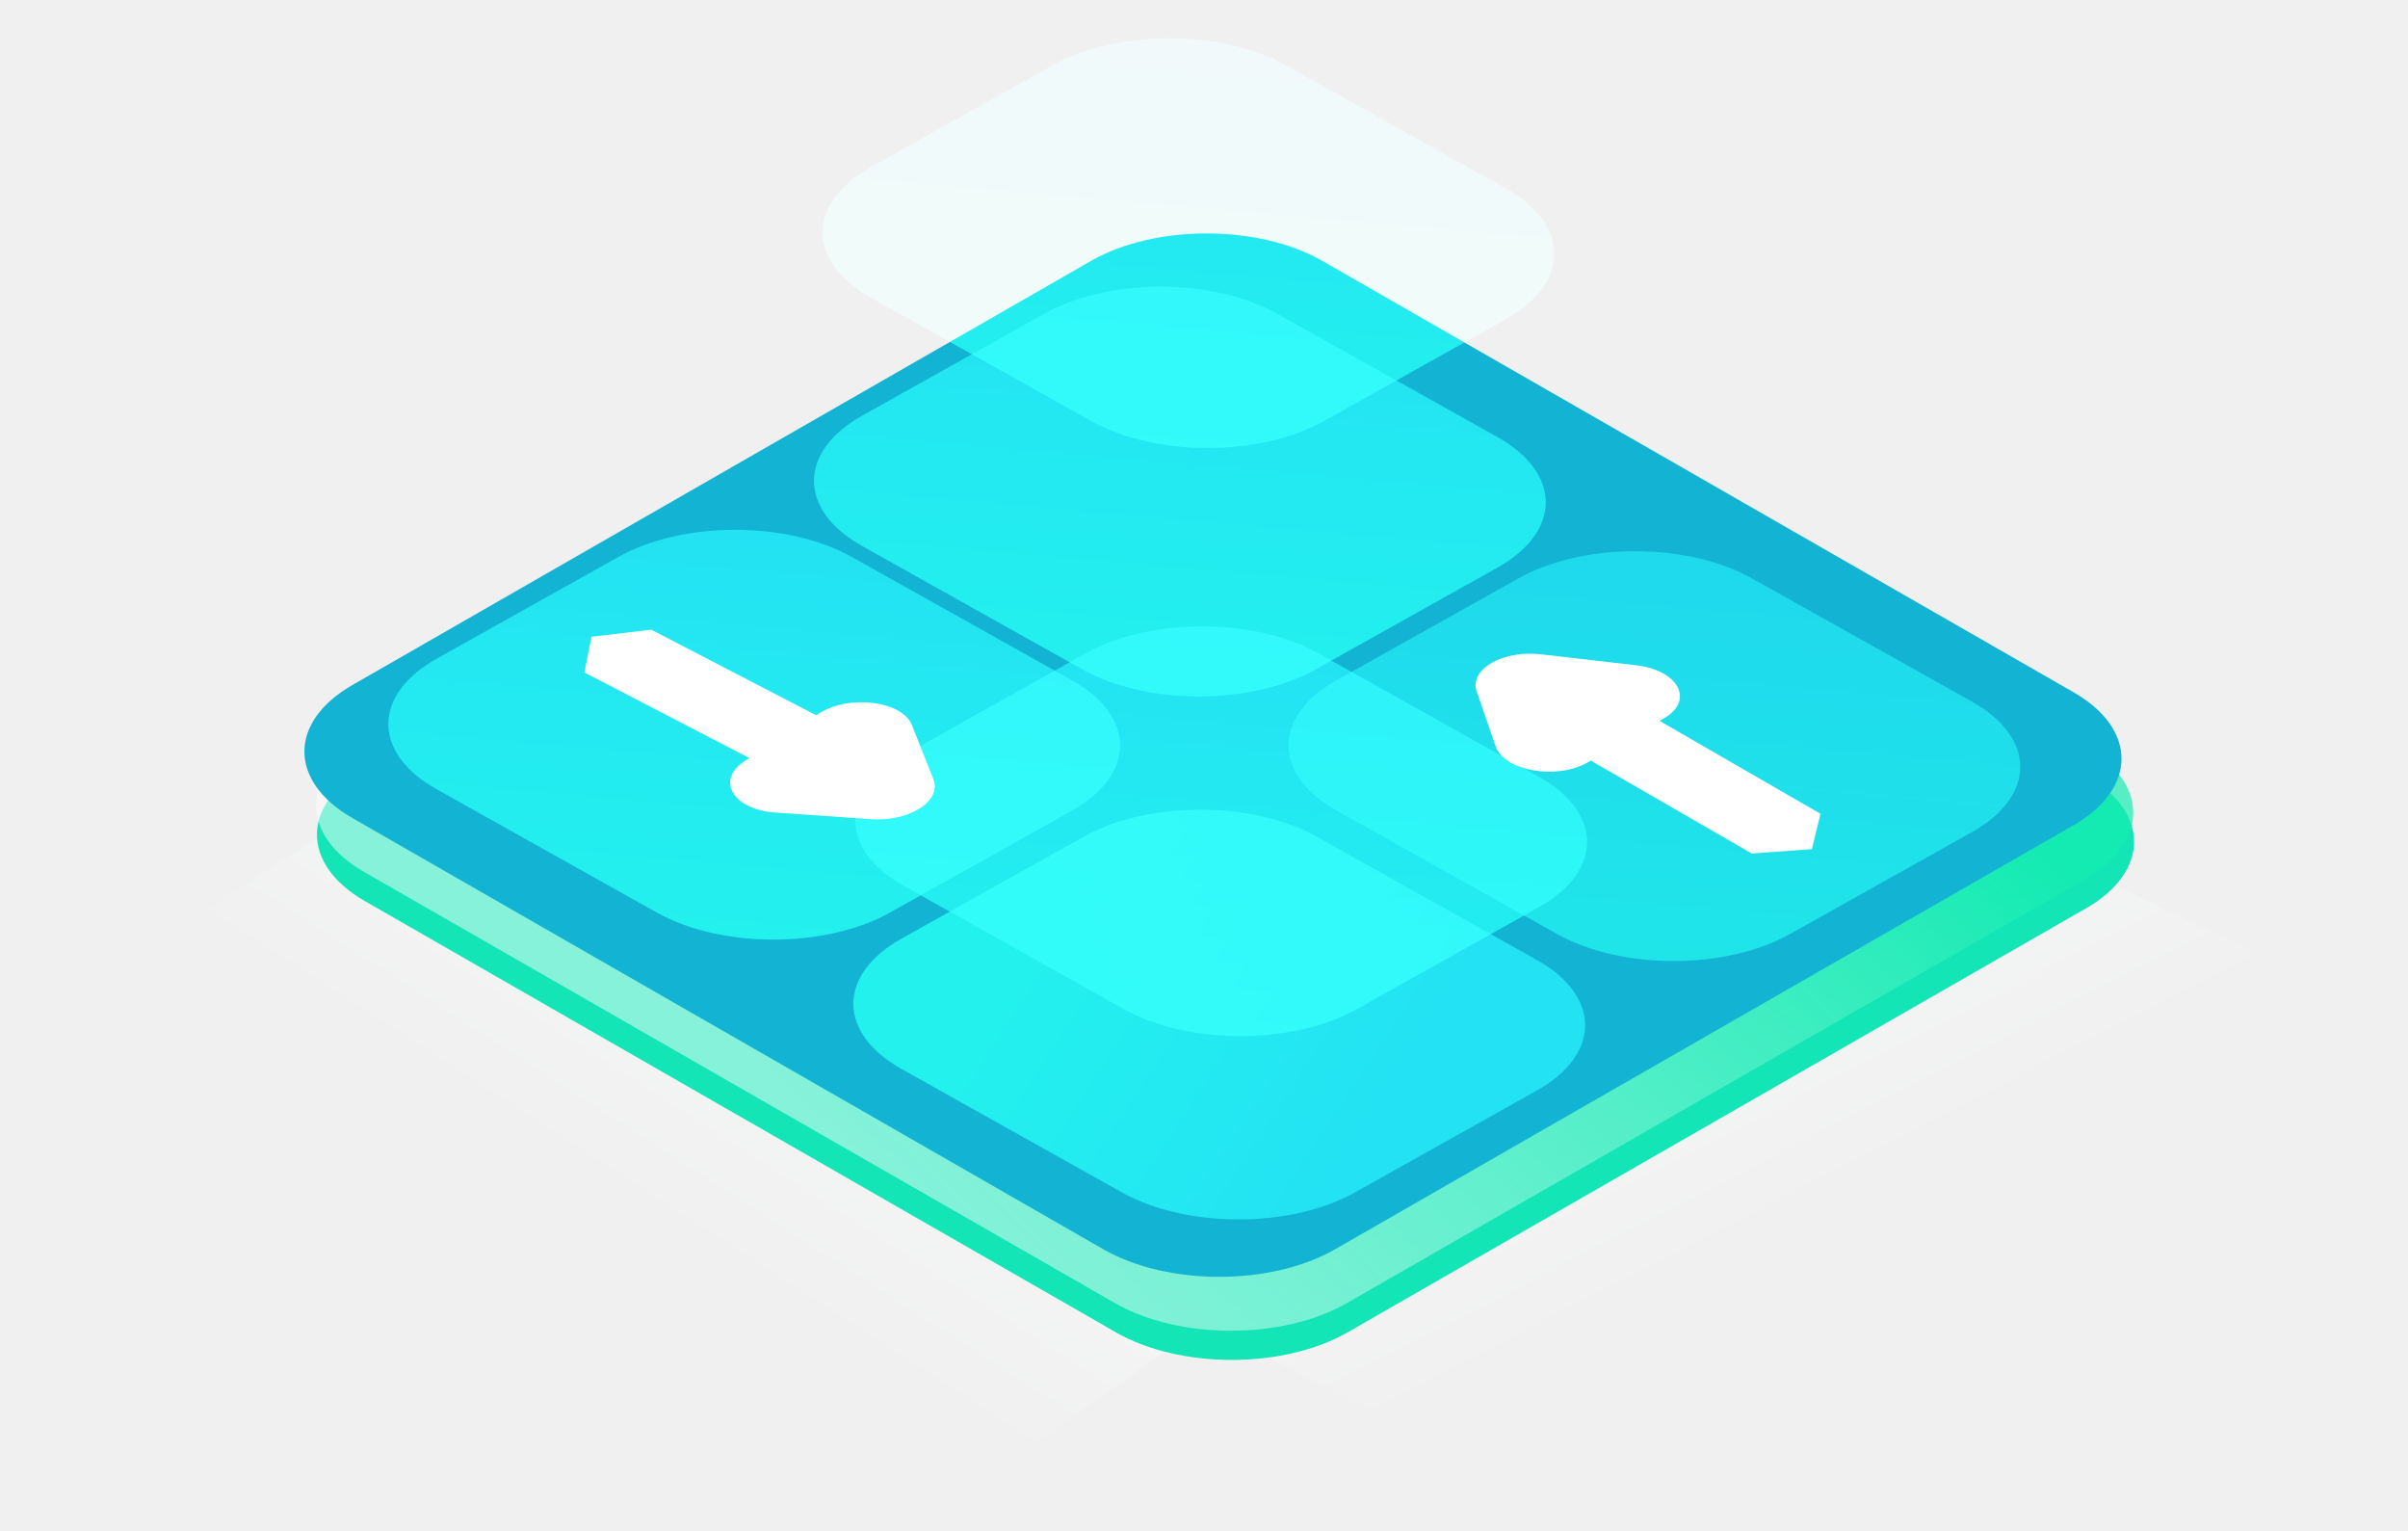
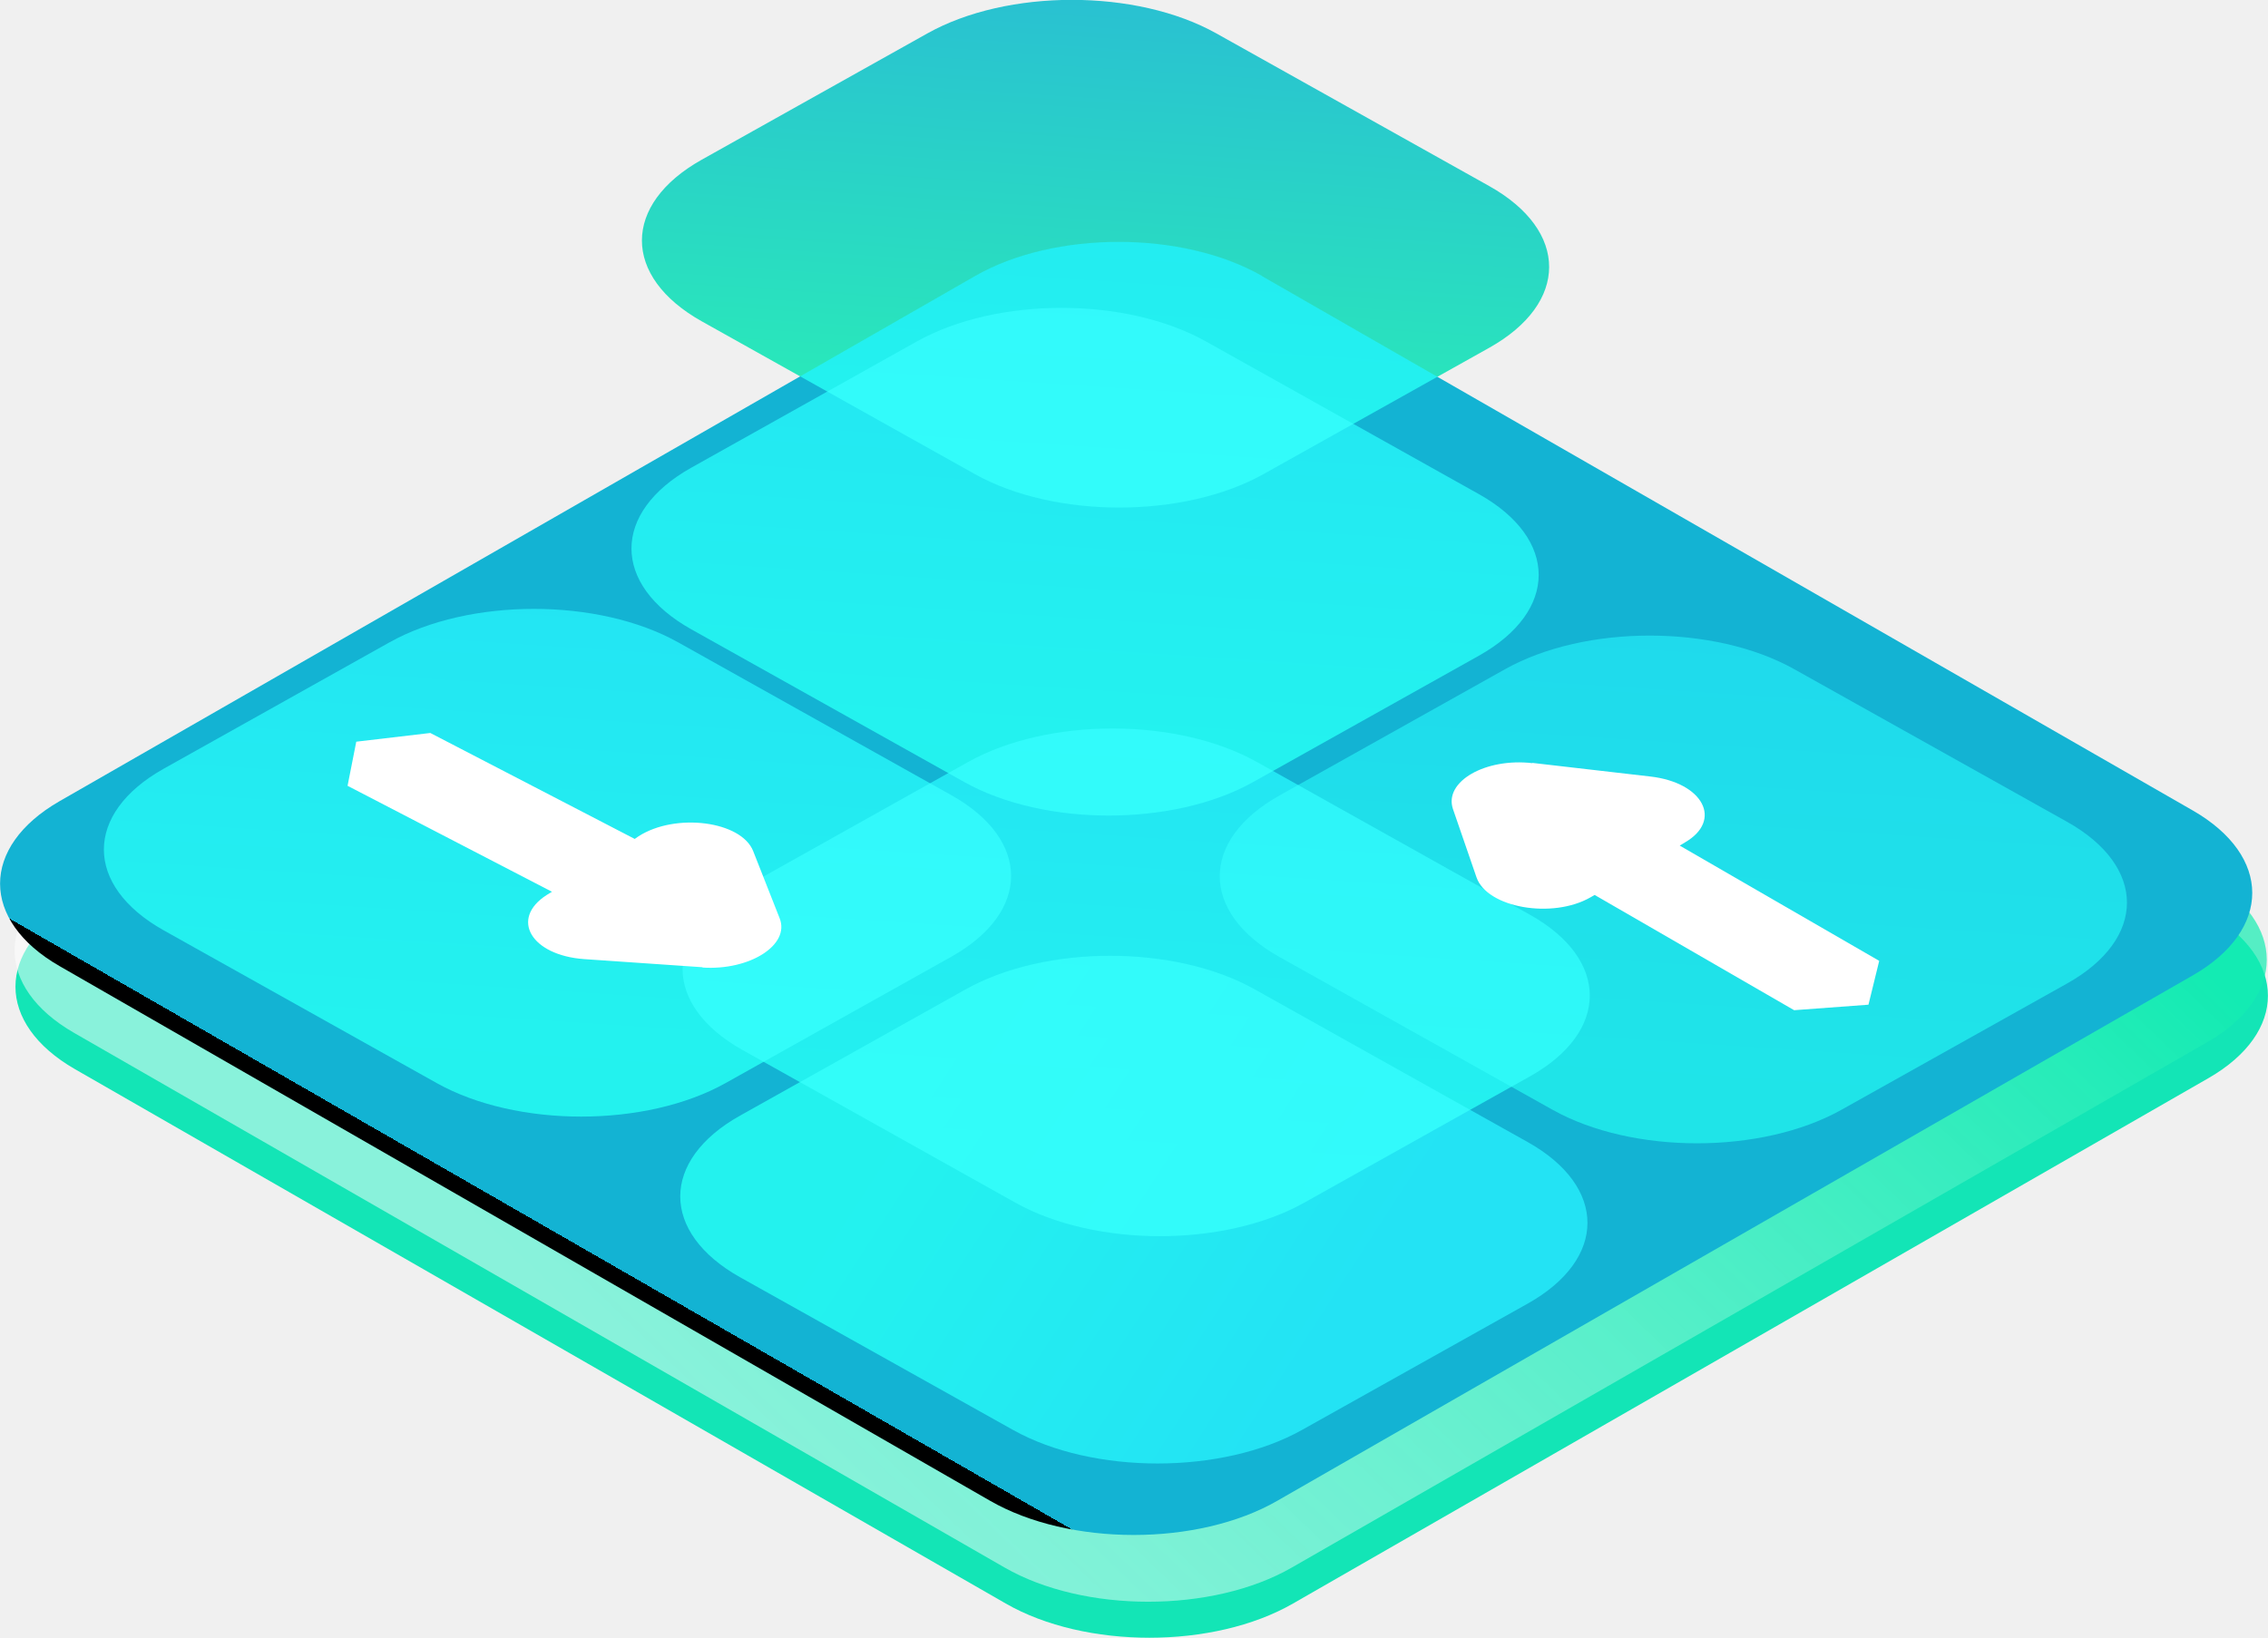
- <svg xmlns="http://www.w3.org/2000/svg" width="1028" height="653" viewBox="0 0 1028 653" fill="none">
-   <g style="mix-blend-mode:screen">
-     <path d="M217.585 303.494L598.023 506.152L401.689 644.21L13.738 437.048L217.585 303.494Z" fill="url(#paint0_linear_149_19)" />
-   </g>
-   <g style="mix-blend-mode:screen">
-     <path d="M439.665 527.528L775.273 316.83L1012.81 430.309L669.72 645.157L439.665 527.528Z" fill="url(#paint1_linear_149_19)" />
-   </g>
-   <rect width="483.705" height="477.538" rx="57" transform="matrix(0.867265 0.497847 -0.867265 0.497847 520.5 118.448)" fill="#13E5B6" />
-   <rect width="483.705" height="477.538" rx="57" transform="matrix(0.867265 0.497847 -0.867265 0.497847 520.148 106)" fill="url(#paint2_linear_149_19)" />
-   <rect width="483.705" height="477.538" rx="57" transform="matrix(0.867265 0.497847 -0.867265 0.497847 515.148 83)" fill="url(#paint3_linear_149_19)" />
-   <g style="mix-blend-mode:screen">
-     <rect width="221.779" height="203.028" rx="57" transform="matrix(0.872565 0.488498 -0.872565 0.488498 495.516 106.041)" fill="url(#paint4_linear_149_19)" />
-   </g>
-   <g style="mix-blend-mode:screen">
-     <rect width="221.779" height="203.028" rx="57" transform="matrix(0.872565 0.488498 -0.872565 0.488498 499.156 0)" fill="url(#paint5_linear_149_19)" />
-     <g style="mix-blend-mode:screen">
-       <rect width="221.779" height="203.028" rx="57" transform="matrix(0.872565 0.488498 -0.872565 0.488498 513.156 251)" fill="url(#paint6_linear_149_19)" />
+ <svg xmlns="http://www.w3.org/2000/svg" version="1.1" viewBox="0 0 781.1 564.1">
+   <defs>
+     <style>
+       .cls-1 {
+         fill: #fff;
+         fill-rule: evenodd;
+       }
+ 
+       .cls-2 {
+         fill: url(#linear-gradient-8);
+       }
+ 
+       .cls-3 {
+         fill: url(#linear-gradient-7);
+       }
+ 
+       .cls-4 {
+         fill: url(#linear-gradient-5);
+       }
+ 
+       .cls-5 {
+         fill: url(#linear-gradient-6);
+       }
+ 
+       .cls-6 {
+         fill: url(#linear-gradient-4);
+       }
+ 
+       .cls-7 {
+         fill: url(#linear-gradient-3);
+       }
+ 
+       .cls-8 {
+         fill: url(#linear-gradient-2);
+       }
+ 
+       .cls-9 {
+         fill: url(#linear-gradient);
+       }
+ 
+       .cls-10 {
+         isolation: isolate;
+       }
+ 
+       .cls-11 {
+         fill: #13e5b6;
+       }
+ 
+       .cls-12 {
+         mix-blend-mode: screen;
+       }
+     </style>
+     <linearGradient id="linear-gradient" x1="243.9" y1="172.7" x2="353.2" y2="621.2" gradientTransform="translate(-210.3 378) rotate(29.9) scale(1 -.9) skewX(26.8)" gradientUnits="userSpaceOnUse">
+       <stop offset="0" stop-color="#fff" stop-opacity=".5" />
+       <stop offset="1" stop-color="#13edb1" stop-opacity=".7" />
+     </linearGradient>
+     <linearGradient id="linear-gradient-2" x1="298.5" y1="635.7" x2="298.5" y2="158.2" gradientTransform="translate(-215.3 355) rotate(29.9) scale(1 -.9) skewX(26.8)" gradientUnits="userSpaceOnUse">
+       <stop offset="1" stop-color="#13b3d3" />
+       <stop offset="1" stop-color="#000" />
+     </linearGradient>
+     <linearGradient id="linear-gradient-3" x1="244.7" y1="430" x2="97.6" y2="631.4" gradientTransform="translate(-238.6 369.1) rotate(29.2) scale(1 -.9) skewX(27.6)" gradientUnits="userSpaceOnUse">
+       <stop offset="0" stop-color="#13edb1" stop-opacity=".9" />
+       <stop offset="1" stop-color="#13b3d3" stop-opacity=".9" />
+     </linearGradient>
+     <linearGradient id="linear-gradient-4" x1="244.7" y1="430" x2="97.6" y2="631.4" gradientTransform="translate(-235 263.1) rotate(29.2) scale(1 -.9) skewX(27.6)" gradientUnits="userSpaceOnUse">
+       <stop offset="0" stop-color="#13edb1" stop-opacity=".9" />
+       <stop offset="1" stop-color="#13b3d3" stop-opacity=".9" />
+     </linearGradient>
+     <linearGradient id="linear-gradient-5" x1="244.7" y1="430" x2="97.6" y2="631.4" gradientTransform="translate(-221 514.1) rotate(29.2) scale(1 -.9) skewX(27.6)" gradientUnits="userSpaceOnUse">
+       <stop offset="0" stop-color="#13edb1" stop-opacity=".9" />
+       <stop offset="1" stop-color="#13b3d3" stop-opacity=".9" />
+     </linearGradient>
+     <linearGradient id="linear-gradient-6" x1="105.1" y1="500.1" x2="237.2" y2="561.3" gradientTransform="translate(-221.8 592.3) rotate(29.2) scale(1 -.9) skewX(27.6)" gradientUnits="userSpaceOnUse">
+       <stop offset="0" stop-color="#13edb1" stop-opacity=".9" />
+       <stop offset="1" stop-color="#13b3d3" stop-opacity=".9" />
+     </linearGradient>
+     <linearGradient id="linear-gradient-7" x1="244.7" y1="430" x2="97.6" y2="631.4" gradientTransform="translate(-420.4 472.9) rotate(29.2) scale(1 -.9) skewX(27.6)" gradientUnits="userSpaceOnUse">
+       <stop offset="0" stop-color="#13edb1" stop-opacity=".9" />
+       <stop offset="1" stop-color="#13b3d3" stop-opacity=".9" />
+     </linearGradient>
+     <linearGradient id="linear-gradient-8" x1="244.7" y1="430" x2="97.6" y2="631.4" gradientTransform="translate(-36.1 482) rotate(29.2) scale(1 -.9) skewX(27.6)" gradientUnits="userSpaceOnUse">
+       <stop offset="0" stop-color="#13edb1" stop-opacity=".7" />
+       <stop offset="1" stop-color="#13b3d3" stop-opacity=".7" />
+     </linearGradient>
+   </defs>
+   <g class="cls-10">
+     <g id="Layer_1">
+       <path class="cls-11" d="M440,130.5l320.6,184.1c27.3,15.7,27.3,41.1,0,56.8l-315.3,181c-27.3,15.7-71.6,15.7-98.9,0L25.8,368.3c-27.3-15.7-27.3-41.1,0-56.8l315.3-181c27.3-15.7,71.6-15.7,98.9,0Z" />
+       <path class="cls-9" d="M439.6,118.1l320.6,184.1c27.3,15.7,27.3,41.1,0,56.8l-315.3,181c-27.3,15.7-71.6,15.7-98.9,0L25.5,355.8c-27.3-15.7-27.3-41.1,0-56.8L340.8,118.1c27.3-15.7,71.6-15.7,98.9,0Z" />
+       <path class="cls-8" d="M434.6,95.1l320.6,184.1c27.3,15.7,27.3,41.1,0,56.8l-315.3,181c-27.3,15.7-71.6,15.7-98.9,0L20.5,332.8c-27.3-15.7-27.3-41.1,0-56.8L335.8,95.1c27.3-15.7,71.6-15.7,98.9,0Z" />
+       <g class="cls-12">
+         <path class="cls-7" d="M415.3,117.6l94,52.6c27.5,15.4,27.5,40.3,0,55.7l-77.7,43.5c-27.5,15.4-72,15.4-99.5,0l-94-52.6c-27.5-15.4-27.5-40.3,0-55.7l77.7-43.5c27.5-15.4,72-15.4,99.5,0Z" />
+       </g>
+       <g class="cls-12">
+         <path class="cls-6" d="M418.9,11.5l94,52.6c27.5,15.4,27.5,40.3,0,55.7l-77.7,43.5c-27.5,15.4-72,15.4-99.5,0l-94-52.6c-27.5-15.4-27.5-40.3,0-55.7l77.7-43.5c27.5-15.4,72-15.4,99.5,0Z" />
+         <g class="cls-12">
+           <path class="cls-4" d="M432.9,262.5l94,52.6c27.5,15.4,27.5,40.3,0,55.7l-77.7,43.5c-27.5,15.4-72,15.4-99.5,0l-94-52.6c-27.5-15.4-27.5-40.3,0-55.7l77.7-43.5c27.5-15.4,72-15.4,99.5,0Z" />
+         </g>
+       </g>
+       <g class="cls-12">
+         <path class="cls-5" d="M432.1,340.8l94,52.6c27.5,15.4,27.5,40.3,0,55.7l-77.7,43.5c-27.5,15.4-72,15.4-99.5,0l-94-52.6c-27.5-15.4-27.5-40.3,0-55.7l77.7-43.5c27.5-15.4,72-15.4,99.5,0Z" />
+       </g>
+       <g class="cls-12">
+         <path class="cls-3" d="M233.6,221.3l94,52.6c27.5,15.4,27.5,40.3,0,55.7l-77.7,43.5c-27.5,15.4-72,15.4-99.5,0l-94-52.6c-27.5-15.4-27.5-40.3,0-55.7l77.7-43.5c27.5-15.4,72-15.4,99.5,0Z" />
+       </g>
+       <g class="cls-12">
+         <path class="cls-2" d="M617.9,230.5l94,52.6c27.5,15.4,27.5,40.3,0,55.7l-77.7,43.5c-27.5,15.4-72,15.4-99.5,0l-94-52.6c-27.5-15.4-27.5-40.3,0-55.7l77.7-43.5c27.5-15.4,72-15.4,99.5,0Z" />
+       </g>
+       <g class="cls-12">
+         <path class="cls-1" d="M527.8,262.9c-16.3-1.9-30.6,6.4-27.4,15.8l8.1,23.5c3.6,10.5,26.1,14.5,39.3,6.9l1.4-.8,68.7,39.7,25.6-1.9,3.7-15.1-68.7-39.7,1.8-1.1c13.1-7.6,6.3-20.6-11.9-22.7l-40.7-4.7Z" />
+       </g>
+       <g class="cls-12">
+         <path class="cls-1" d="M241.9,333.3c16.3,1.1,30.3-7.8,26.6-17l-9.1-23.1c-4.1-10.4-26.8-13.3-39.5-5.1l-1.3.9-70.4-36.5-25.5,3-3,15.2,70.4,36.5-1.8,1.1c-12.8,8.2-5.4,20.8,12.9,22.1l40.8,2.8Z" />
+       </g>
    </g>
  </g>
-   <g style="mix-blend-mode:screen">
-     <rect width="221.779" height="203.028" rx="57" transform="matrix(0.872565 0.488498 -0.872565 0.488498 512.336 329.22)" fill="url(#paint7_linear_149_19)" />
-   </g>
-   <g style="mix-blend-mode:screen">
-     <rect width="221.779" height="203.028" rx="57" transform="matrix(0.872565 0.488498 -0.872565 0.488498 313.805 209.8)" fill="url(#paint8_linear_149_19)" />
-   </g>
-   <g style="mix-blend-mode:screen">
-     <rect width="221.779" height="203.028" rx="57" transform="matrix(0.872565 0.488498 -0.872565 0.488498 698.078 218.937)" fill="url(#paint9_linear_149_19)" />
-   </g>
-   <g style="mix-blend-mode:screen">
-     <path fill-rule="evenodd" clip-rule="evenodd" d="M657.765 279.24C641.495 277.369 627.157 285.648 630.398 295.041L638.498 318.52C642.13 329.048 664.626 332.986 677.774 325.395L679.153 324.599L747.852 364.263L773.5 362.392L777.198 347.319L708.499 307.656L710.34 306.593C723.488 299.002 716.667 286.014 698.431 283.917L657.765 279.24Z" fill="white" />
-   </g>
-   <g style="mix-blend-mode:screen">
-     <path fill-rule="evenodd" clip-rule="evenodd" d="M371.862 349.614C388.199 350.751 402.151 341.835 398.49 332.597L389.34 309.507C385.237 299.153 362.586 296.232 349.794 304.408L348.452 305.265L278.036 268.737L252.499 271.761L249.483 286.985L319.899 323.513L318.108 324.658C305.316 332.833 312.715 345.501 331.026 346.774L371.862 349.614Z" fill="white" />
-   </g>
-   <defs>
-     <linearGradient id="paint0_linear_149_19" x1="217.344" y1="546.015" x2="331.785" y2="368.16" gradientUnits="userSpaceOnUse">
-       <stop offset="0.082" stop-color="white" stop-opacity="0" />
-       <stop offset="0.257" stop-color="white" stop-opacity="0" />
-       <stop offset="0.629" stop-color="#BBFAE9" stop-opacity="0.286" />
-       <stop offset="1" stop-color="#13EDB1" />
-     </linearGradient>
-     <linearGradient id="paint1_linear_149_19" x1="850.191" y1="532.405" x2="758.744" y2="355.095" gradientUnits="userSpaceOnUse">
-       <stop offset="0.082" stop-color="white" stop-opacity="0" />
-       <stop offset="0.257" stop-color="white" stop-opacity="0" />
-       <stop offset="0.629" stop-color="#BBFAE9" stop-opacity="0.286" />
-       <stop offset="1" stop-color="#13EDB1" />
-     </linearGradient>
-     <linearGradient id="paint2_linear_149_19" x1="246.922" y1="477.538" x2="356.204" y2="29.102" gradientUnits="userSpaceOnUse">
-       <stop stop-color="white" stop-opacity="0.49" />
-       <stop offset="1" stop-color="#13EDB1" stop-opacity="0.69" />
-     </linearGradient>
-     <linearGradient id="paint3_linear_149_19" x1="241.852" y1="0" x2="241.852" y2="477.538" gradientUnits="userSpaceOnUse">
-       <stop offset="1" stop-color="#13B3D3" />
-     </linearGradient>
-     <linearGradient id="paint4_linear_149_19" x1="183.297" y1="203.028" x2="36.197" y2="1.669" gradientUnits="userSpaceOnUse">
-       <stop stop-color="#13EDB1" stop-opacity="0.88" />
-       <stop offset="1" stop-color="#13B3D3" stop-opacity="0.88" />
-     </linearGradient>
-     <linearGradient id="paint5_linear_149_19" x1="183.297" y1="203.028" x2="36.197" y2="1.669" gradientUnits="userSpaceOnUse">
-       <stop stop-color="#13EDB1" stop-opacity="0.88" />
-       <stop offset="1" stop-color="#13B3D3" stop-opacity="0.88" />
-     </linearGradient>
-     <linearGradient id="paint6_linear_149_19" x1="183.297" y1="203.028" x2="36.197" y2="1.669" gradientUnits="userSpaceOnUse">
-       <stop stop-color="#13EDB1" stop-opacity="0.88" />
-       <stop offset="1" stop-color="#13B3D3" stop-opacity="0.88" />
-     </linearGradient>
-     <linearGradient id="paint7_linear_149_19" x1="77.703" y1="203.028" x2="209.774" y2="141.866" gradientUnits="userSpaceOnUse">
-       <stop stop-color="#13EDB1" stop-opacity="0.88" />
-       <stop offset="1" stop-color="#13B3D3" stop-opacity="0.88" />
-     </linearGradient>
-     <linearGradient id="paint8_linear_149_19" x1="183.297" y1="203.028" x2="36.197" y2="1.669" gradientUnits="userSpaceOnUse">
-       <stop stop-color="#13EDB1" stop-opacity="0.88" />
-       <stop offset="1" stop-color="#13B3D3" stop-opacity="0.88" />
-     </linearGradient>
-     <linearGradient id="paint9_linear_149_19" x1="183.297" y1="203.028" x2="36.197" y2="1.669" gradientUnits="userSpaceOnUse">
-       <stop stop-color="#13EDB1" stop-opacity="0.71" />
-       <stop offset="1" stop-color="#13B3D3" stop-opacity="0.71" />
-     </linearGradient>
-   </defs>
</svg>
